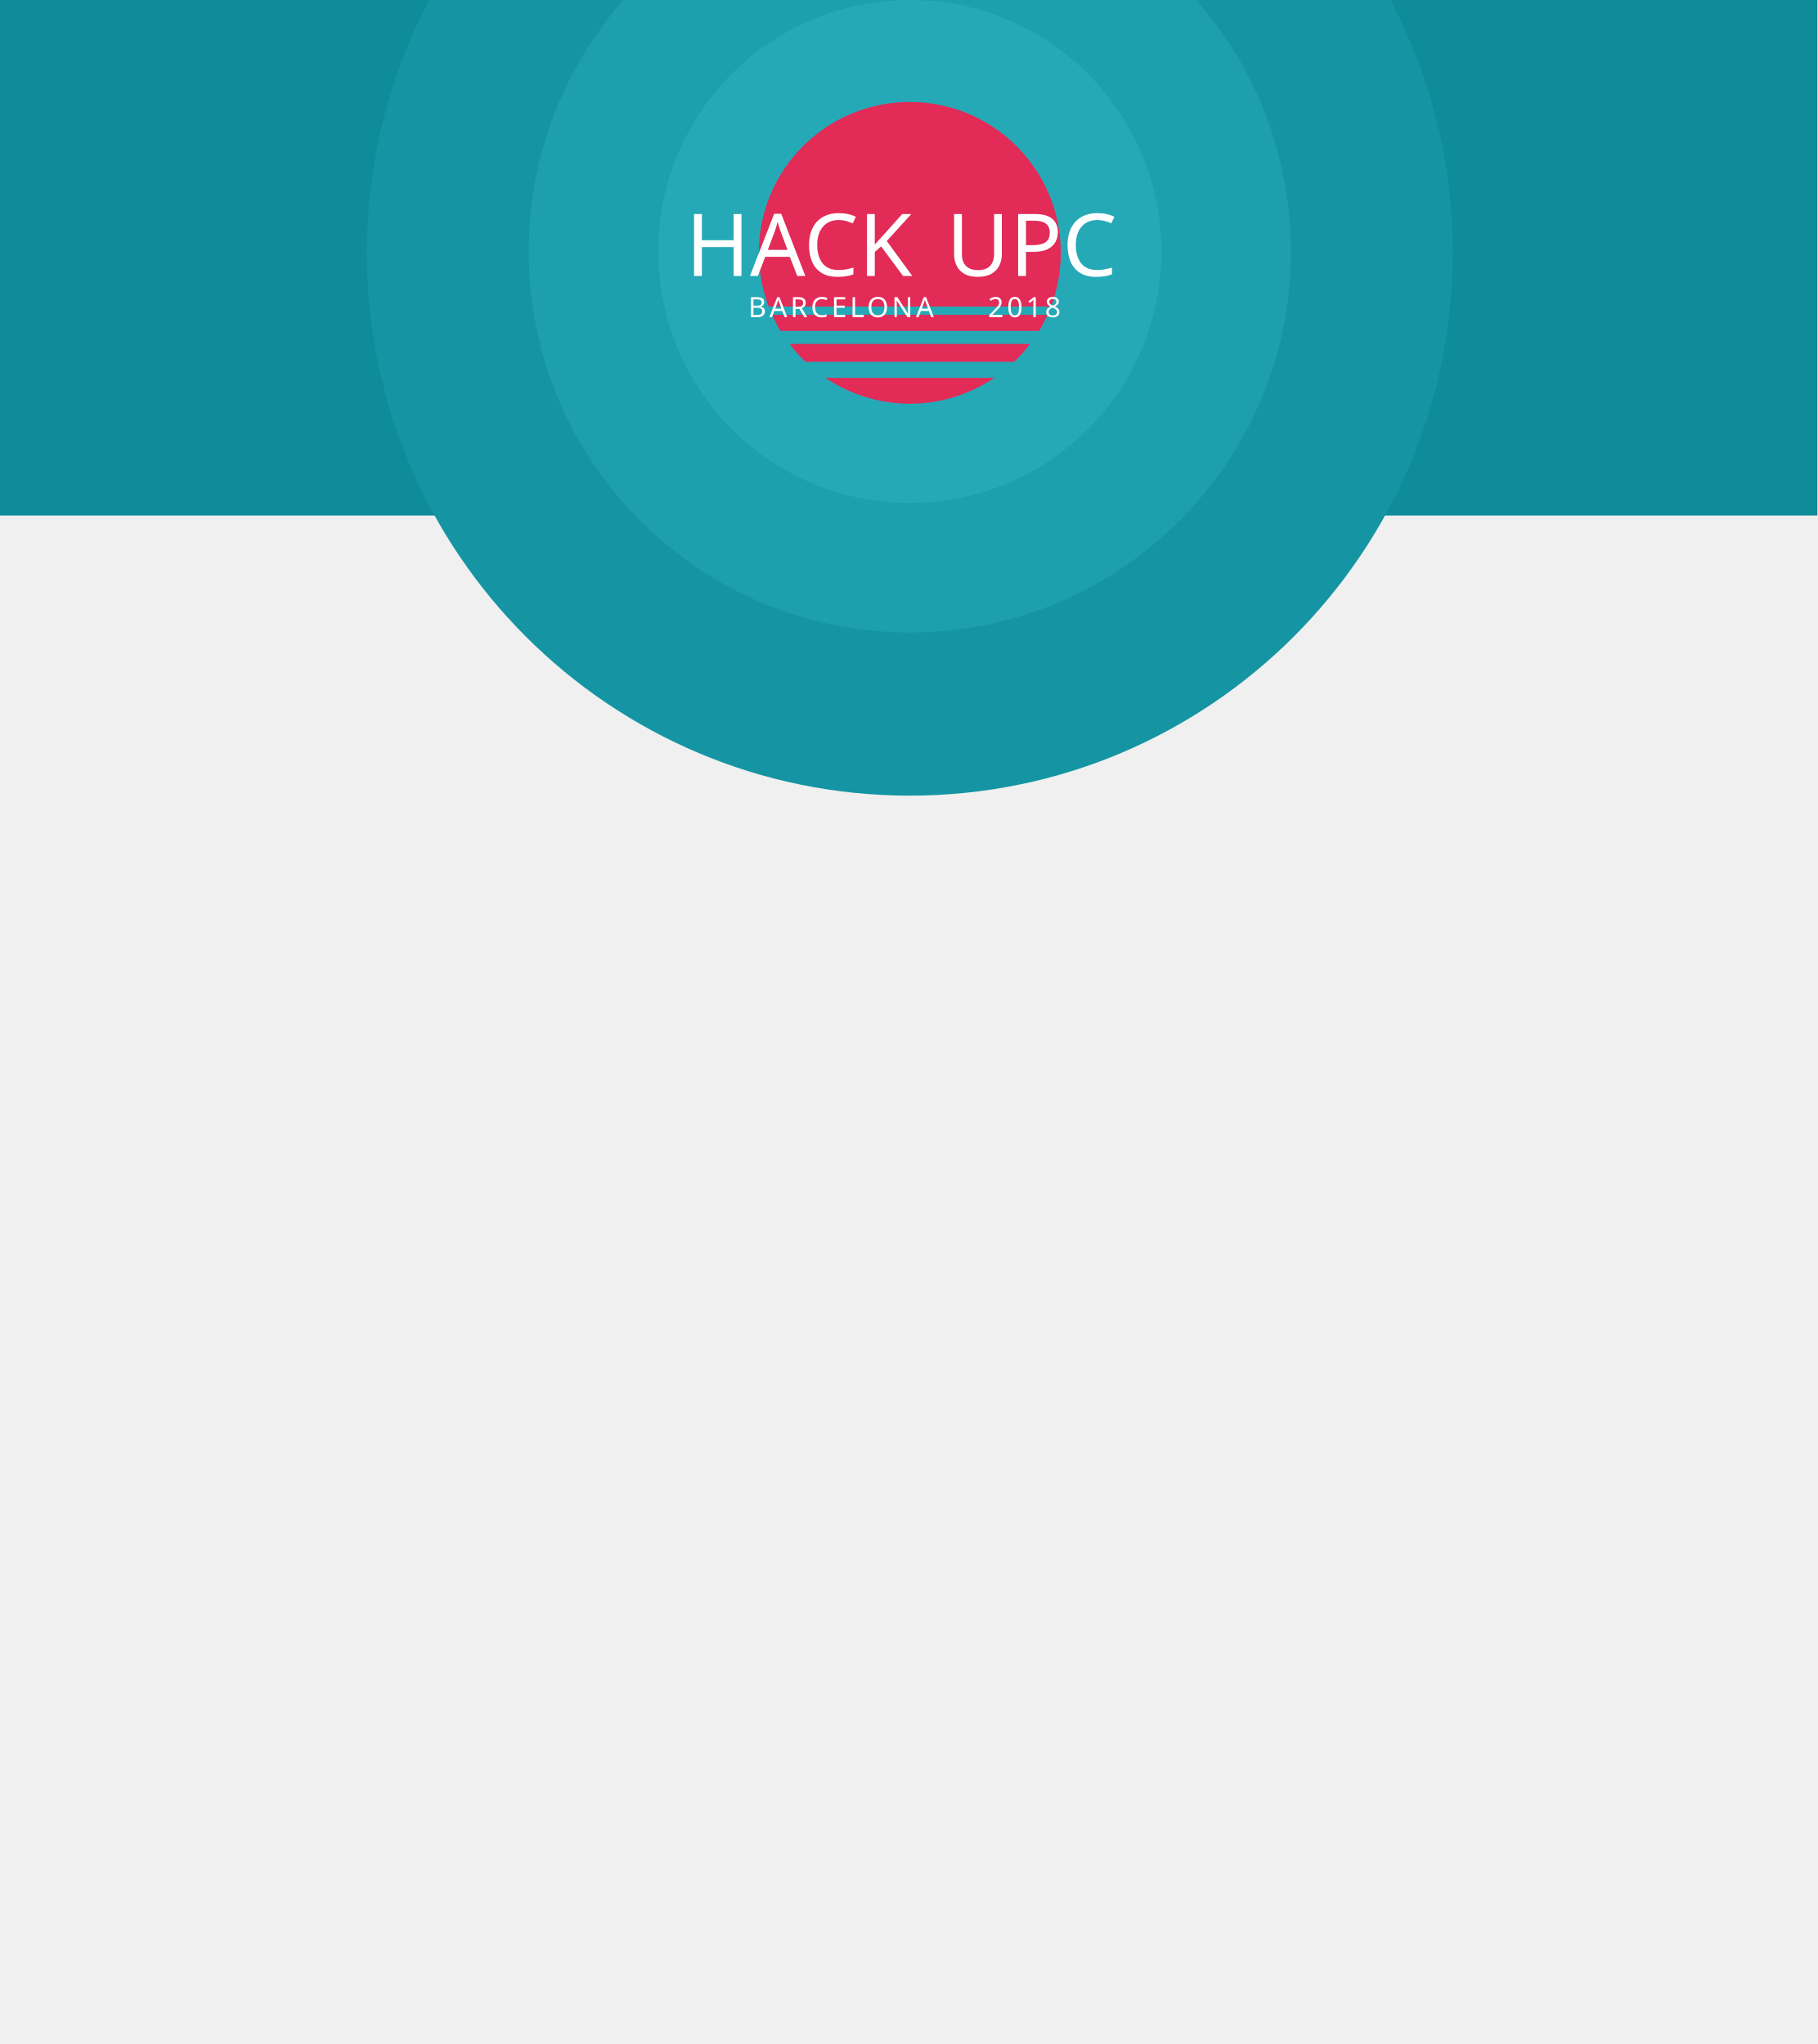
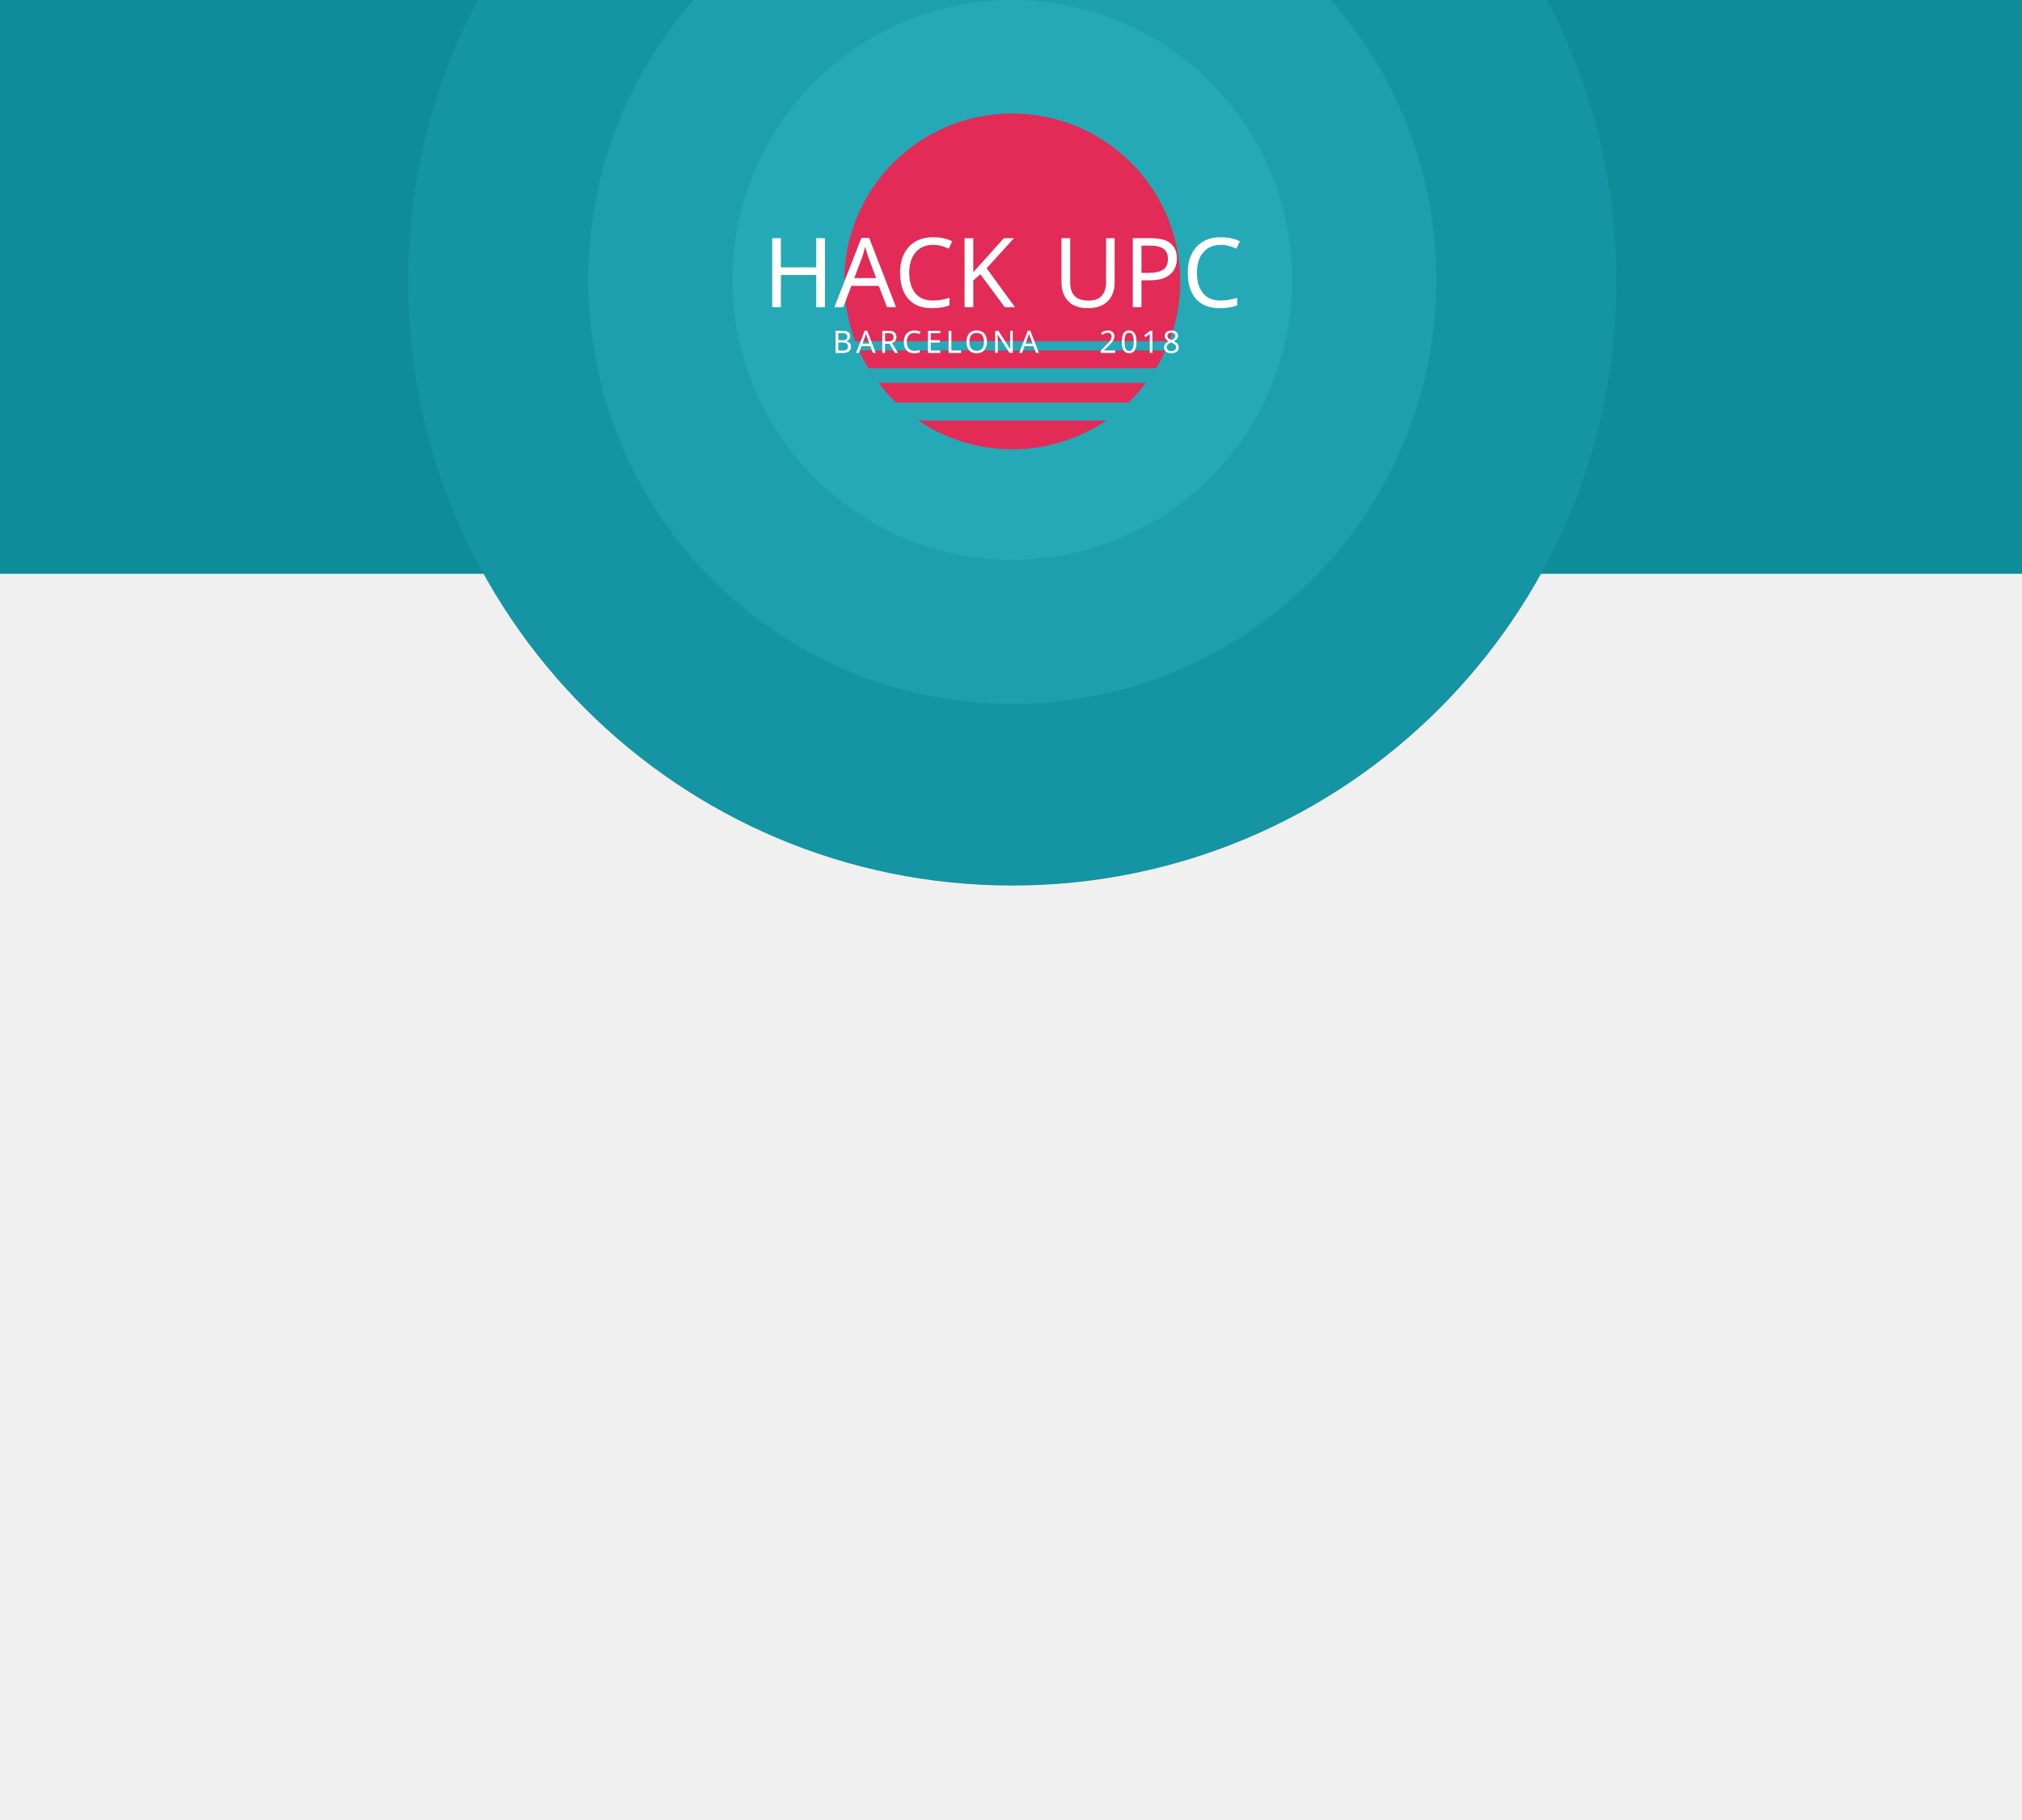
- <svg xmlns="http://www.w3.org/2000/svg" version="1.1" id="Layer_1" x="0px" y="0px" viewBox="894 -684 2400 2700" style="enable-background:new 894 -684 2400 2700;" xml:space="preserve">
+ <svg xmlns="http://www.w3.org/2000/svg" version="1.1" id="Layer_1" x="0px" y="0px" viewBox="894 -684 2400 2160" style="enable-background:new 894 -684 2400 2160;" xml:space="preserve">
  <style type="text/css" title="bg">
	.st0{fill:#0E8C99;}
	.st1{fill:#1595A3;}
	.st2{fill:#1D9FAD;}
	.st3{fill:#26A9B7;}
	.st4{fill:#E22B57;}
	.st5{fill:#FFFFFF;}
	.st6{font-family:'Gotham-Light';}
	.st7{font-size:114.633px;}
	.st8{font-family:'Gotham-Bold';}
	.st9{fill:none;}
	.st10{enable-background:new    ;}
	.st11{font-size:36.85px;}
	.st12{letter-spacing:4;}
	.st13{letter-spacing:14;}
</style>
  <g id="fons">
    <g id="cel">
      <rect id="cel-1" x="894" y="-684" class="st0" width="2400" height="681" />
      <circle id="cel-2" class="st1" cx="2095.5" cy="-350" r="717" />
      <circle id="cel-3" class="st2" cx="2095.5" cy="-351.8" r="503.3" />
      <circle id="cel-4" class="st3" cx="2095.5" cy="-351.8" r="332.2" />
    </g>
    <g id="lluna">
      <g id="lluna-lluna_2_">
        <path id="lluna-lluna-4_2_" class="st4" d="M2095.5-150.7c41.4,0,79.9-13,111.8-34.2h-223.5     C2015.6-163.7,2054.1-150.7,2095.5-150.7z" />
        <path id="lluna-lluna-3_2_" class="st4" d="M1957.7-206.1h275.6c7.5-7.1,14.5-14.9,20.8-23.6h-317.2     C1943.2-221,1950.2-213.1,1957.7-206.1z" />
        <path id="lluna-lluna-1_2_" class="st4" d="M2294.9-350.1c0-110-89.3-199.2-199.4-199.2c-110.2,0-199.4,89.1-199.4,199.1     c0,25,4.6,49.1,13.1,71.1H2282C2290.3-301.1,2294.9-325.1,2294.9-350.1z" />
        <path id="lluna-lluna-2_2_" class="st4" d="M1924.8-246.9h341.3c4.2-6.3,7.9-14.1,11.2-21.2h-363.7     C1916.9-261.1,1920.7-253.2,1924.8-246.9z" />
      </g>
      <text transform="matrix(1 0 0 1 1799.446 -319.4307)" class="st5 st6 st7">HACK</text>
      <text transform="matrix(1 0 0 1 2143.646 -319.4307)" class="st5 st8 st7">UPC</text>
      <rect x="1882.1" y="-296.4" class="st9" width="420" height="42.3" />
      <text id="lluna-lloc_2_" transform="matrix(1 0 0 1 1882.128 -265.1221)" class="st10" textLength="420">
        <tspan x="0" y="0" class="st5 st8 st11 st12">BARCELONA</tspan>
        <tspan x="291.4" y="0" class="st5 st8 st11 st13"> </tspan>
        <tspan x="316.5" y="0" class="st5 st8 st11 st12">2018</tspan>
      </text>
    </g>
  </g>
</svg>
